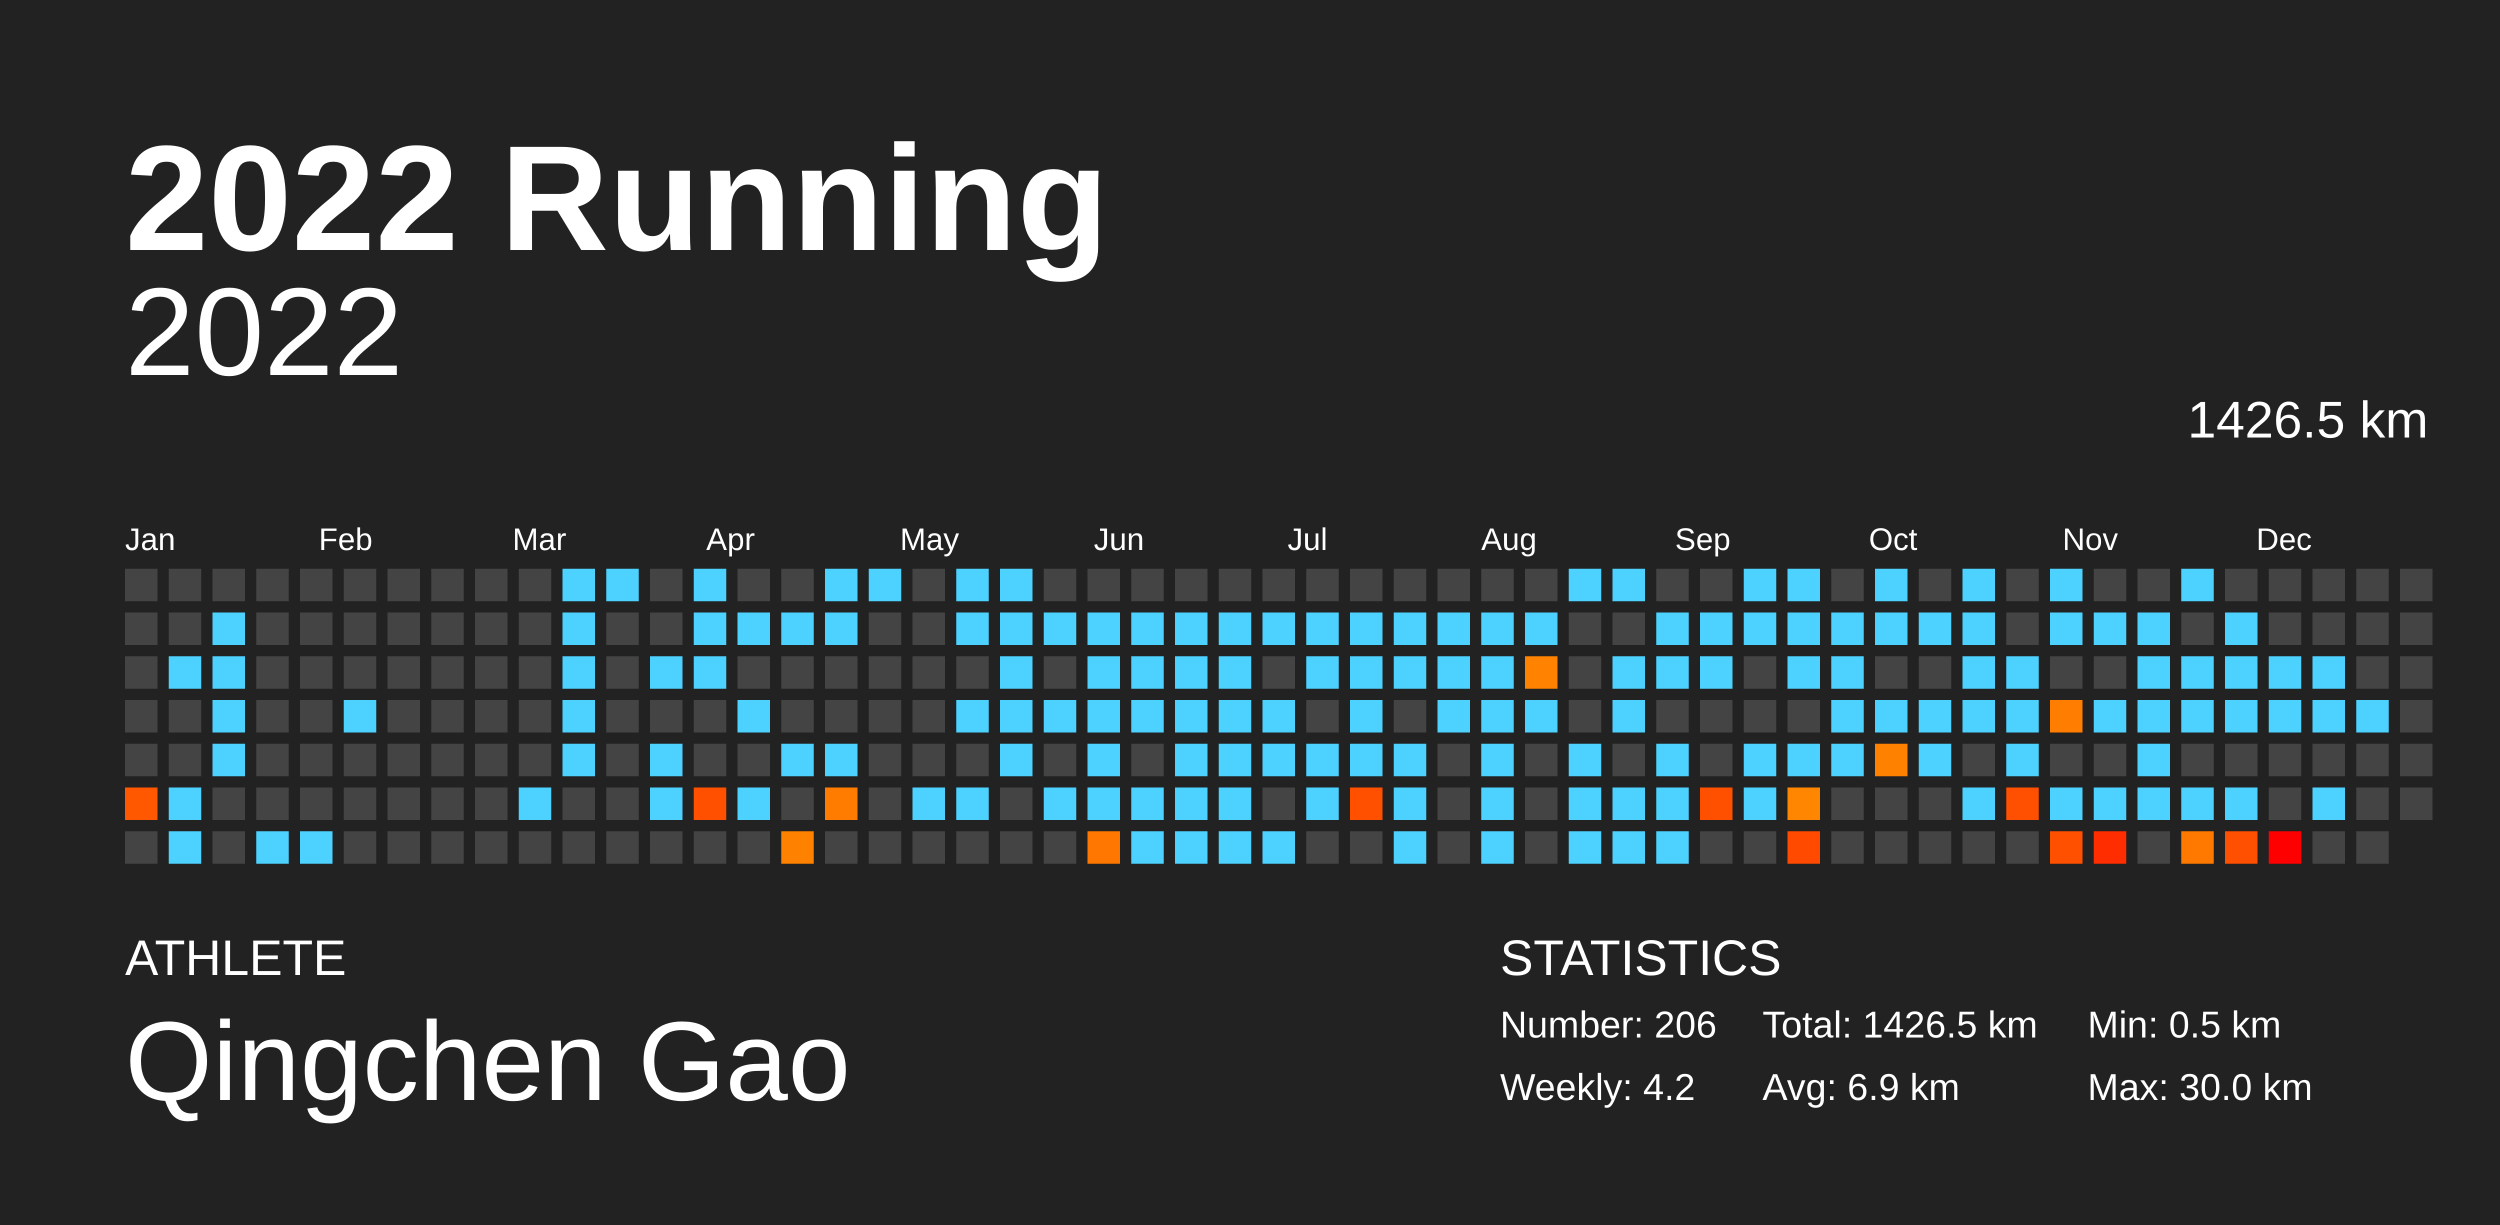
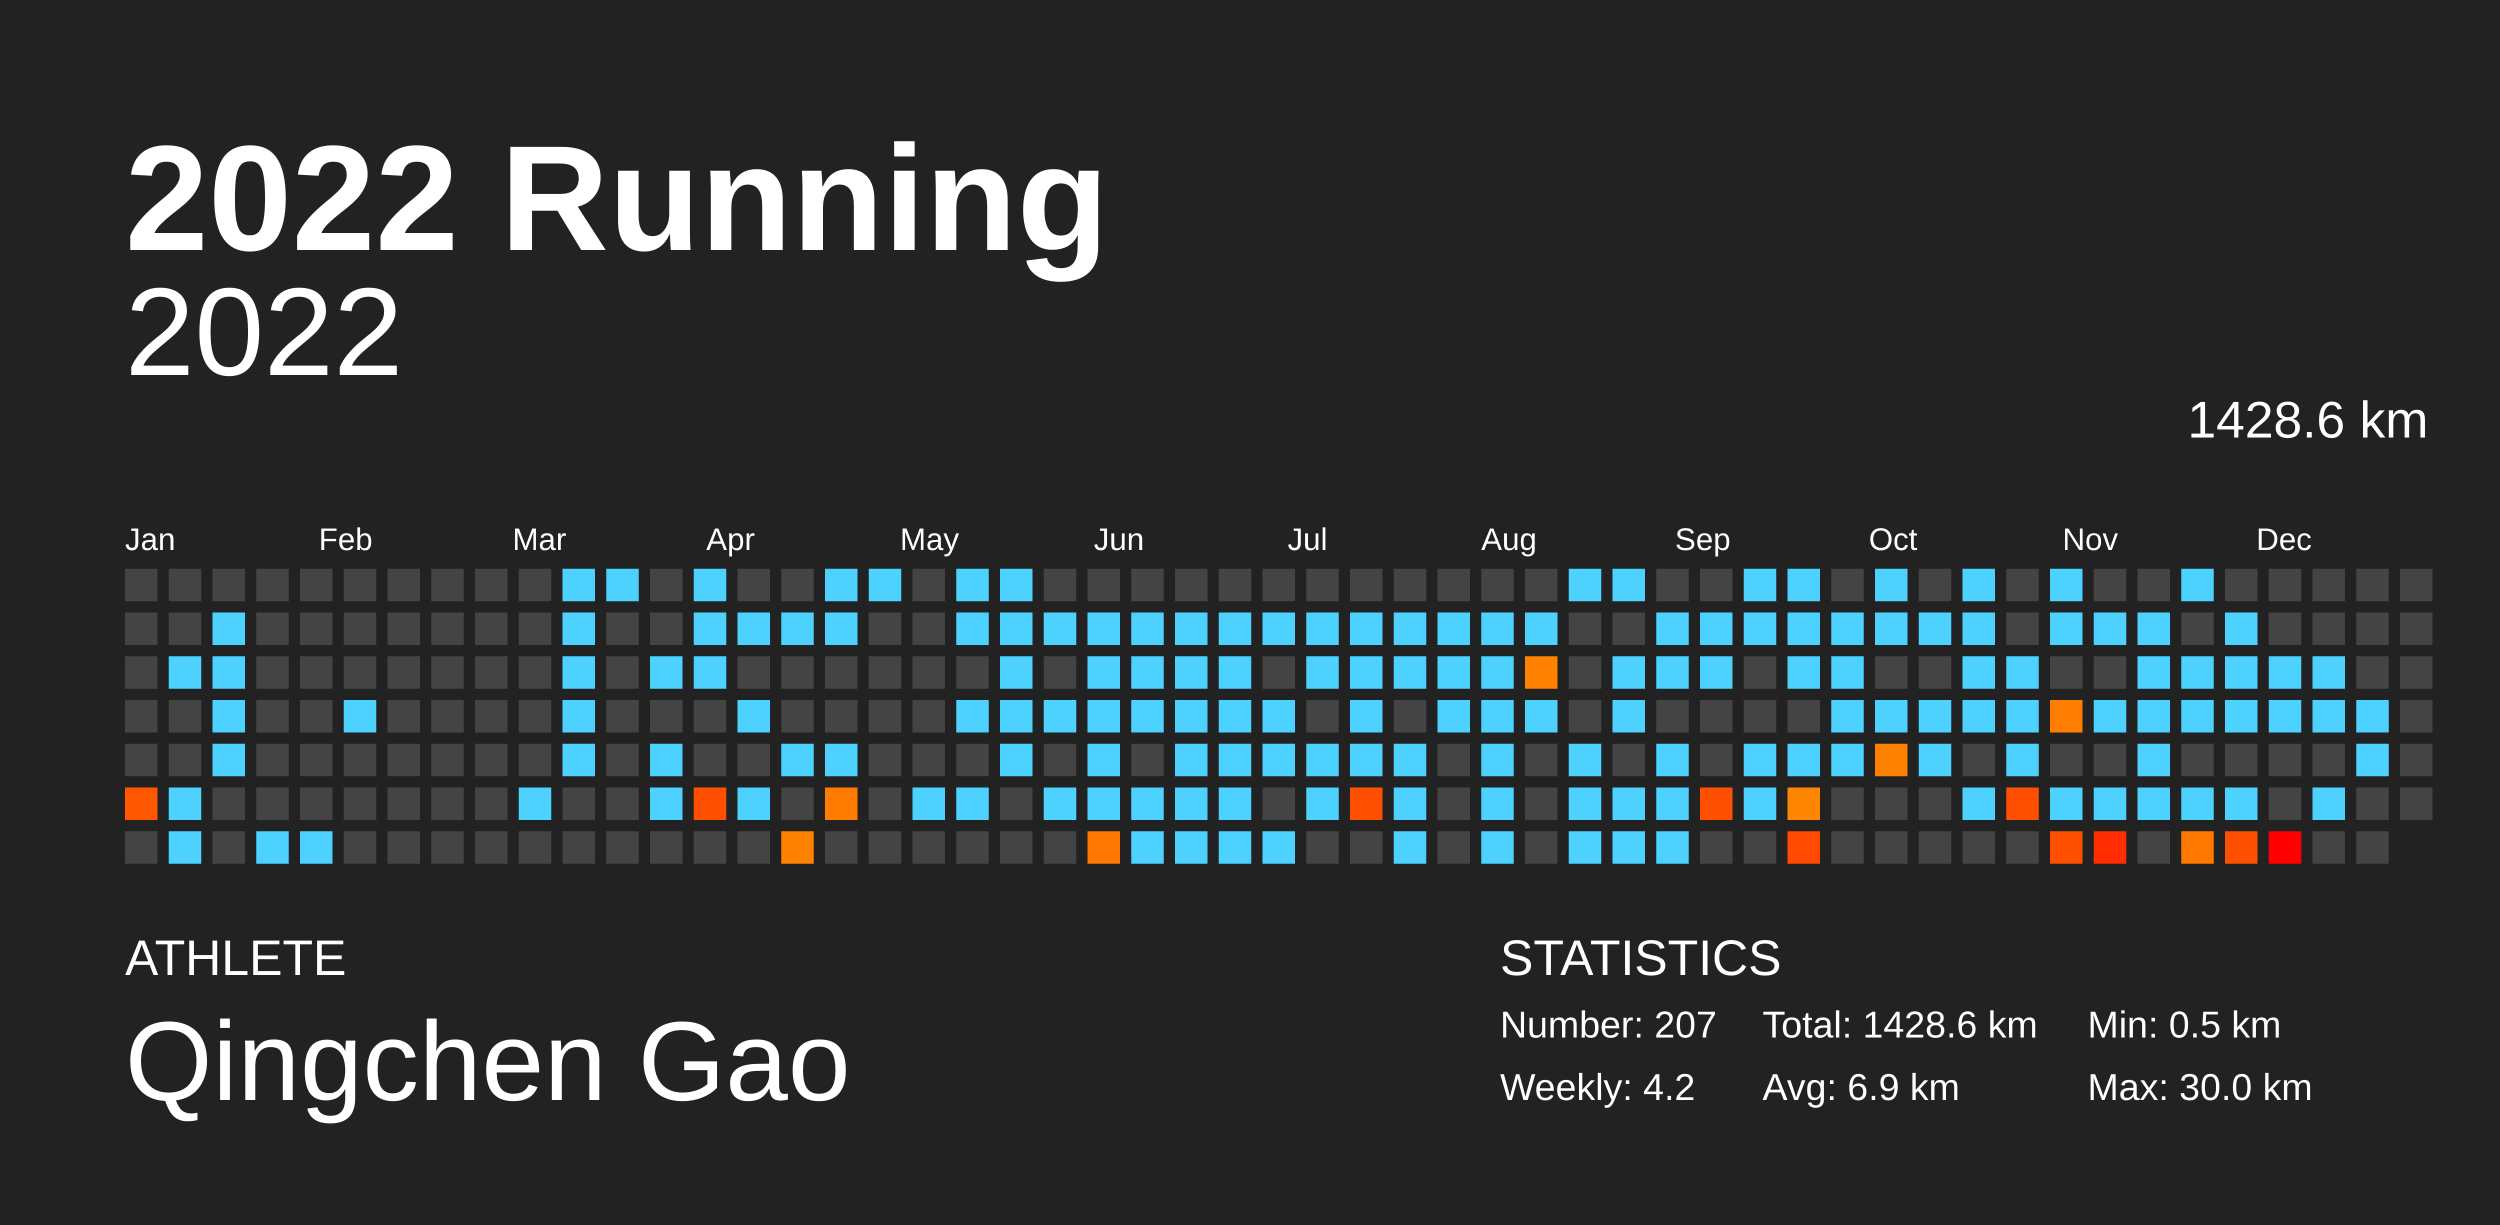
<svg xmlns="http://www.w3.org/2000/svg" baseProfile="full" height="98mm" version="1.1" viewBox="0,0,200,98" width="200mm">
  <defs />
  <rect fill="#222222" height="98" width="200" x="0" y="0" />
  <text fill="#FFFFFF" style="font-size:12px; font-family:Arial; font-weight:bold;" x="10" y="20">2022 Running</text>
  <text fill="#FFFFFF" style="font-size:4px; font-family:Arial" x="10" y="78">ATHLETE</text>
  <text fill="#FFFFFF" style="font-size:9px; font-family:Arial" x="10" y="88">Qingchen Gao</text>
  <text fill="#FFFFFF" style="font-size:4px; font-family:Arial" x="120" y="78">STATISTICS</text>
-   <text fill="#FFFFFF" style="font-size:3px; font-family:Arial" x="120" y="83">Number: 206</text>
+   <text fill="#FFFFFF" style="font-size:3px; font-family:Arial" x="120" y="83">Number: 207</text>
  <text fill="#FFFFFF" style="font-size:3px; font-family:Arial" x="120" y="88">Weekly: 4.2</text>
-   <text fill="#FFFFFF" style="font-size:3px; font-family:Arial" x="141" y="83">Total: 1426.5 km</text>
+   <text fill="#FFFFFF" style="font-size:3px; font-family:Arial" x="141" y="83">Total: 1428.6 km</text>
  <text fill="#FFFFFF" style="font-size:3px; font-family:Arial" x="141" y="88">Avg: 6.9 km</text>
  <text fill="#FFFFFF" style="font-size:3px; font-family:Arial" x="167" y="83">Min: 0.5 km</text>
  <text fill="#FFFFFF" style="font-size:3px; font-family:Arial" x="167" y="88">Max: 30.0 km</text>
  <text alignment-baseline="hanging" fill="#FFFFFF" style="font-size:10.0px; font-family:Arial;" x="10" y="30">2022</text>
-   <text alignment-baseline="hanging" fill="#FFFFFF" style="font-size:4.125px; font-family:Arial;" x="175" y="35">1426.5 km</text>
+   <text alignment-baseline="hanging" fill="#FFFFFF" style="font-size:4.125px; font-family:Arial;" x="175" y="35">1428.6 km</text>
  <text fill="#FFFFFF" style="font-size:2.5px; font-family:Arial" x="10.0" y="44">Jan</text>
  <text fill="#FFFFFF" style="font-size:2.5px; font-family:Arial" x="25.5" y="44">Feb</text>
  <text fill="#FFFFFF" style="font-size:2.5px; font-family:Arial" x="41.0" y="44">Mar</text>
  <text fill="#FFFFFF" style="font-size:2.5px; font-family:Arial" x="56.5" y="44">Apr</text>
  <text fill="#FFFFFF" style="font-size:2.5px; font-family:Arial" x="72.0" y="44">May</text>
  <text fill="#FFFFFF" style="font-size:2.5px; font-family:Arial" x="87.5" y="44">Jun</text>
  <text fill="#FFFFFF" style="font-size:2.5px; font-family:Arial" x="103.0" y="44">Jul</text>
  <text fill="#FFFFFF" style="font-size:2.5px; font-family:Arial" x="118.5" y="44">Aug</text>
  <text fill="#FFFFFF" style="font-size:2.5px; font-family:Arial" x="134.0" y="44">Sep</text>
  <text fill="#FFFFFF" style="font-size:2.5px; font-family:Arial" x="149.5" y="44">Oct</text>
  <text fill="#FFFFFF" style="font-size:2.5px; font-family:Arial" x="165.0" y="44">Nov</text>
  <text fill="#FFFFFF" style="font-size:2.5px; font-family:Arial" x="180.5" y="44">Dec</text>
  <rect fill="#444444" height="2.6" width="2.6" x="10.0" y="45.5" />
  <rect fill="#444444" height="2.6" width="2.6" x="10.0" y="49.0" />
  <rect fill="#444444" height="2.6" width="2.6" x="10.0" y="52.5" />
  <rect fill="#444444" height="2.6" width="2.6" x="10.0" y="56.0" />
  <rect fill="#444444" height="2.6" width="2.6" x="10.0" y="59.5" />
  <rect fill="#ff5800" height="2.6" width="2.6" x="10.0" y="63.0" />
  <rect fill="#444444" height="2.6" width="2.6" x="10.0" y="66.5" />
  <rect fill="#444444" height="2.6" width="2.6" x="13.5" y="45.5" />
  <rect fill="#444444" height="2.6" width="2.6" x="13.5" y="49.0" />
  <rect fill="#4dd2ff" height="2.6" width="2.6" x="13.5" y="52.5" />
  <rect fill="#444444" height="2.6" width="2.6" x="13.5" y="56.0" />
  <rect fill="#444444" height="2.6" width="2.6" x="13.5" y="59.5" />
  <rect fill="#4dd2ff" height="2.6" width="2.6" x="13.5" y="63.0" />
  <rect fill="#4dd2ff" height="2.6" width="2.6" x="13.5" y="66.5" />
  <rect fill="#444444" height="2.6" width="2.6" x="17.0" y="45.5" />
  <rect fill="#4dd2ff" height="2.6" width="2.6" x="17.0" y="49.0" />
  <rect fill="#4dd2ff" height="2.6" width="2.6" x="17.0" y="52.5" />
  <rect fill="#4dd2ff" height="2.6" width="2.6" x="17.0" y="56.0" />
  <rect fill="#4dd2ff" height="2.6" width="2.6" x="17.0" y="59.5" />
  <rect fill="#444444" height="2.6" width="2.6" x="17.0" y="63.0" />
  <rect fill="#444444" height="2.6" width="2.6" x="17.0" y="66.5" />
  <rect fill="#444444" height="2.6" width="2.6" x="20.5" y="45.5" />
  <rect fill="#444444" height="2.6" width="2.6" x="20.5" y="49.0" />
  <rect fill="#444444" height="2.6" width="2.6" x="20.5" y="52.5" />
  <rect fill="#444444" height="2.6" width="2.6" x="20.5" y="56.0" />
  <rect fill="#444444" height="2.6" width="2.6" x="20.5" y="59.5" />
  <rect fill="#444444" height="2.6" width="2.6" x="20.5" y="63.0" />
  <rect fill="#4dd2ff" height="2.6" width="2.6" x="20.5" y="66.5" />
  <rect fill="#444444" height="2.6" width="2.6" x="24.0" y="45.5" />
  <rect fill="#444444" height="2.6" width="2.6" x="24.0" y="49.0" />
  <rect fill="#444444" height="2.6" width="2.6" x="24.0" y="52.5" />
  <rect fill="#444444" height="2.6" width="2.6" x="24.0" y="56.0" />
  <rect fill="#444444" height="2.6" width="2.6" x="24.0" y="59.5" />
  <rect fill="#444444" height="2.6" width="2.6" x="24.0" y="63.0" />
  <rect fill="#4dd2ff" height="2.6" width="2.6" x="24.0" y="66.5" />
  <rect fill="#444444" height="2.6" width="2.6" x="27.5" y="45.5" />
  <rect fill="#444444" height="2.6" width="2.6" x="27.5" y="49.0" />
  <rect fill="#444444" height="2.6" width="2.6" x="27.5" y="52.5" />
  <rect fill="#4dd2ff" height="2.6" width="2.6" x="27.5" y="56.0" />
  <rect fill="#444444" height="2.6" width="2.6" x="27.5" y="59.5" />
  <rect fill="#444444" height="2.6" width="2.6" x="27.5" y="63.0" />
  <rect fill="#444444" height="2.6" width="2.6" x="27.5" y="66.5" />
  <rect fill="#444444" height="2.6" width="2.6" x="31.0" y="45.5" />
  <rect fill="#444444" height="2.6" width="2.6" x="31.0" y="49.0" />
  <rect fill="#444444" height="2.6" width="2.6" x="31.0" y="52.5" />
  <rect fill="#444444" height="2.6" width="2.6" x="31.0" y="56.0" />
  <rect fill="#444444" height="2.6" width="2.6" x="31.0" y="59.5" />
  <rect fill="#444444" height="2.6" width="2.6" x="31.0" y="63.0" />
  <rect fill="#444444" height="2.6" width="2.6" x="31.0" y="66.5" />
  <rect fill="#444444" height="2.6" width="2.6" x="34.5" y="45.5" />
  <rect fill="#444444" height="2.6" width="2.6" x="34.5" y="49.0" />
  <rect fill="#444444" height="2.6" width="2.6" x="34.5" y="52.5" />
  <rect fill="#444444" height="2.6" width="2.6" x="34.5" y="56.0" />
  <rect fill="#444444" height="2.6" width="2.6" x="34.5" y="59.5" />
  <rect fill="#444444" height="2.6" width="2.6" x="34.5" y="63.0" />
  <rect fill="#444444" height="2.6" width="2.6" x="34.5" y="66.5" />
  <rect fill="#444444" height="2.6" width="2.6" x="38.0" y="45.5" />
  <rect fill="#444444" height="2.6" width="2.6" x="38.0" y="49.0" />
  <rect fill="#444444" height="2.6" width="2.6" x="38.0" y="52.5" />
  <rect fill="#444444" height="2.6" width="2.6" x="38.0" y="56.0" />
  <rect fill="#444444" height="2.6" width="2.6" x="38.0" y="59.5" />
  <rect fill="#444444" height="2.6" width="2.6" x="38.0" y="63.0" />
  <rect fill="#444444" height="2.6" width="2.6" x="38.0" y="66.5" />
  <rect fill="#444444" height="2.6" width="2.6" x="41.5" y="45.5" />
  <rect fill="#444444" height="2.6" width="2.6" x="41.5" y="49.0" />
  <rect fill="#444444" height="2.6" width="2.6" x="41.5" y="52.5" />
  <rect fill="#444444" height="2.6" width="2.6" x="41.5" y="56.0" />
  <rect fill="#444444" height="2.6" width="2.6" x="41.5" y="59.5" />
  <rect fill="#4dd2ff" height="2.6" width="2.6" x="41.5" y="63.0" />
  <rect fill="#444444" height="2.6" width="2.6" x="41.5" y="66.5" />
  <rect fill="#4dd2ff" height="2.6" width="2.6" x="45.0" y="45.5" />
  <rect fill="#4dd2ff" height="2.6" width="2.6" x="45.0" y="49.0" />
  <rect fill="#4dd2ff" height="2.6" width="2.6" x="45.0" y="52.5" />
  <rect fill="#4dd2ff" height="2.6" width="2.6" x="45.0" y="56.0" />
  <rect fill="#4dd2ff" height="2.6" width="2.6" x="45.0" y="59.5" />
  <rect fill="#444444" height="2.6" width="2.6" x="45.0" y="63.0" />
  <rect fill="#444444" height="2.6" width="2.6" x="45.0" y="66.5" />
  <rect fill="#4dd2ff" height="2.6" width="2.6" x="48.5" y="45.5" />
  <rect fill="#444444" height="2.6" width="2.6" x="48.5" y="49.0" />
  <rect fill="#444444" height="2.6" width="2.6" x="48.5" y="52.5" />
  <rect fill="#444444" height="2.6" width="2.6" x="48.5" y="56.0" />
  <rect fill="#444444" height="2.6" width="2.6" x="48.5" y="59.5" />
  <rect fill="#444444" height="2.6" width="2.6" x="48.5" y="63.0" />
  <rect fill="#444444" height="2.6" width="2.6" x="48.5" y="66.5" />
  <rect fill="#444444" height="2.6" width="2.6" x="52.0" y="45.5" />
  <rect fill="#444444" height="2.6" width="2.6" x="52.0" y="49.0" />
  <rect fill="#4dd2ff" height="2.6" width="2.6" x="52.0" y="52.5" />
  <rect fill="#444444" height="2.6" width="2.6" x="52.0" y="56.0" />
  <rect fill="#4dd2ff" height="2.6" width="2.6" x="52.0" y="59.5" />
  <rect fill="#4dd2ff" height="2.6" width="2.6" x="52.0" y="63.0" />
  <rect fill="#444444" height="2.6" width="2.6" x="52.0" y="66.5" />
  <rect fill="#4dd2ff" height="2.6" width="2.6" x="55.5" y="45.5" />
  <rect fill="#4dd2ff" height="2.6" width="2.6" x="55.5" y="49.0" />
  <rect fill="#4dd2ff" height="2.6" width="2.6" x="55.5" y="52.5" />
  <rect fill="#444444" height="2.6" width="2.6" x="55.5" y="56.0" />
  <rect fill="#444444" height="2.6" width="2.6" x="55.5" y="59.5" />
  <rect fill="#ff5000" height="2.6" width="2.6" x="55.5" y="63.0" />
  <rect fill="#444444" height="2.6" width="2.6" x="55.5" y="66.5" />
  <rect fill="#444444" height="2.6" width="2.6" x="59.0" y="45.5" />
  <rect fill="#4dd2ff" height="2.6" width="2.6" x="59.0" y="49.0" />
  <rect fill="#444444" height="2.6" width="2.6" x="59.0" y="52.5" />
  <rect fill="#4dd2ff" height="2.6" width="2.6" x="59.0" y="56.0" />
  <rect fill="#444444" height="2.6" width="2.6" x="59.0" y="59.5" />
  <rect fill="#4dd2ff" height="2.6" width="2.6" x="59.0" y="63.0" />
  <rect fill="#444444" height="2.6" width="2.6" x="59.0" y="66.5" />
  <rect fill="#444444" height="2.6" width="2.6" x="62.5" y="45.5" />
  <rect fill="#4dd2ff" height="2.6" width="2.6" x="62.5" y="49.0" />
  <rect fill="#444444" height="2.6" width="2.6" x="62.5" y="52.5" />
  <rect fill="#444444" height="2.6" width="2.6" x="62.5" y="56.0" />
  <rect fill="#4dd2ff" height="2.6" width="2.6" x="62.5" y="59.5" />
  <rect fill="#444444" height="2.6" width="2.6" x="62.5" y="63.0" />
  <rect fill="#ff8100" height="2.6" width="2.6" x="62.5" y="66.5" />
  <rect fill="#4dd2ff" height="2.6" width="2.6" x="66.0" y="45.5" />
  <rect fill="#4dd2ff" height="2.6" width="2.6" x="66.0" y="49.0" />
  <rect fill="#444444" height="2.6" width="2.6" x="66.0" y="52.5" />
  <rect fill="#444444" height="2.6" width="2.6" x="66.0" y="56.0" />
  <rect fill="#4dd2ff" height="2.6" width="2.6" x="66.0" y="59.5" />
  <rect fill="#ff7c00" height="2.6" width="2.6" x="66.0" y="63.0" />
  <rect fill="#444444" height="2.6" width="2.6" x="66.0" y="66.5" />
  <rect fill="#4dd2ff" height="2.6" width="2.6" x="69.5" y="45.5" />
  <rect fill="#444444" height="2.6" width="2.6" x="69.5" y="49.0" />
  <rect fill="#444444" height="2.6" width="2.6" x="69.5" y="52.5" />
  <rect fill="#444444" height="2.6" width="2.6" x="69.5" y="56.0" />
  <rect fill="#444444" height="2.6" width="2.6" x="69.5" y="59.5" />
  <rect fill="#444444" height="2.6" width="2.6" x="69.5" y="63.0" />
  <rect fill="#444444" height="2.6" width="2.6" x="69.5" y="66.5" />
  <rect fill="#444444" height="2.6" width="2.6" x="73.0" y="45.5" />
  <rect fill="#444444" height="2.6" width="2.6" x="73.0" y="49.0" />
  <rect fill="#444444" height="2.6" width="2.6" x="73.0" y="52.5" />
  <rect fill="#444444" height="2.6" width="2.6" x="73.0" y="56.0" />
  <rect fill="#444444" height="2.6" width="2.6" x="73.0" y="59.5" />
  <rect fill="#4dd2ff" height="2.6" width="2.6" x="73.0" y="63.0" />
  <rect fill="#444444" height="2.6" width="2.6" x="73.0" y="66.5" />
  <rect fill="#4dd2ff" height="2.6" width="2.6" x="76.5" y="45.5" />
  <rect fill="#4dd2ff" height="2.6" width="2.6" x="76.5" y="49.0" />
  <rect fill="#444444" height="2.6" width="2.6" x="76.5" y="52.5" />
  <rect fill="#4dd2ff" height="2.6" width="2.6" x="76.5" y="56.0" />
  <rect fill="#444444" height="2.6" width="2.6" x="76.5" y="59.5" />
  <rect fill="#4dd2ff" height="2.6" width="2.6" x="76.5" y="63.0" />
  <rect fill="#444444" height="2.6" width="2.6" x="76.5" y="66.5" />
  <rect fill="#4dd2ff" height="2.6" width="2.6" x="80.0" y="45.5" />
  <rect fill="#4dd2ff" height="2.6" width="2.6" x="80.0" y="49.0" />
  <rect fill="#4dd2ff" height="2.6" width="2.6" x="80.0" y="52.5" />
  <rect fill="#4dd2ff" height="2.6" width="2.6" x="80.0" y="56.0" />
  <rect fill="#4dd2ff" height="2.6" width="2.6" x="80.0" y="59.5" />
  <rect fill="#444444" height="2.6" width="2.6" x="80.0" y="63.0" />
  <rect fill="#444444" height="2.6" width="2.6" x="80.0" y="66.5" />
  <rect fill="#444444" height="2.6" width="2.6" x="83.5" y="45.5" />
  <rect fill="#4dd2ff" height="2.6" width="2.6" x="83.5" y="49.0" />
  <rect fill="#444444" height="2.6" width="2.6" x="83.5" y="52.5" />
  <rect fill="#4dd2ff" height="2.6" width="2.6" x="83.5" y="56.0" />
  <rect fill="#444444" height="2.6" width="2.6" x="83.5" y="59.5" />
  <rect fill="#4dd2ff" height="2.6" width="2.6" x="83.5" y="63.0" />
  <rect fill="#444444" height="2.6" width="2.6" x="83.5" y="66.5" />
  <rect fill="#444444" height="2.6" width="2.6" x="87.0" y="45.5" />
  <rect fill="#4dd2ff" height="2.6" width="2.6" x="87.0" y="49.0" />
  <rect fill="#4dd2ff" height="2.6" width="2.6" x="87.0" y="52.5" />
  <rect fill="#4dd2ff" height="2.6" width="2.6" x="87.0" y="56.0" />
  <rect fill="#4dd2ff" height="2.6" width="2.6" x="87.0" y="59.5" />
  <rect fill="#4dd2ff" height="2.6" width="2.6" x="87.0" y="63.0" />
  <rect fill="#ff7700" height="2.6" width="2.6" x="87.0" y="66.5" />
  <rect fill="#444444" height="2.6" width="2.6" x="90.5" y="45.5" />
  <rect fill="#4dd2ff" height="2.6" width="2.6" x="90.5" y="49.0" />
  <rect fill="#4dd2ff" height="2.6" width="2.6" x="90.5" y="52.5" />
  <rect fill="#4dd2ff" height="2.6" width="2.6" x="90.5" y="56.0" />
  <rect fill="#444444" height="2.6" width="2.6" x="90.5" y="59.5" />
  <rect fill="#4dd2ff" height="2.6" width="2.6" x="90.5" y="63.0" />
  <rect fill="#4dd2ff" height="2.6" width="2.6" x="90.5" y="66.5" />
  <rect fill="#444444" height="2.6" width="2.6" x="94.0" y="45.5" />
  <rect fill="#4dd2ff" height="2.6" width="2.6" x="94.0" y="49.0" />
  <rect fill="#4dd2ff" height="2.6" width="2.6" x="94.0" y="52.5" />
  <rect fill="#4dd2ff" height="2.6" width="2.6" x="94.0" y="56.0" />
  <rect fill="#4dd2ff" height="2.6" width="2.6" x="94.0" y="59.5" />
  <rect fill="#4dd2ff" height="2.6" width="2.6" x="94.0" y="63.0" />
  <rect fill="#4dd2ff" height="2.6" width="2.6" x="94.0" y="66.5" />
  <rect fill="#444444" height="2.6" width="2.6" x="97.5" y="45.5" />
  <rect fill="#4dd2ff" height="2.6" width="2.6" x="97.5" y="49.0" />
  <rect fill="#4dd2ff" height="2.6" width="2.6" x="97.5" y="52.5" />
  <rect fill="#4dd2ff" height="2.6" width="2.6" x="97.5" y="56.0" />
  <rect fill="#4dd2ff" height="2.6" width="2.6" x="97.5" y="59.5" />
  <rect fill="#4dd2ff" height="2.6" width="2.6" x="97.5" y="63.0" />
  <rect fill="#4dd2ff" height="2.6" width="2.6" x="97.5" y="66.5" />
  <rect fill="#444444" height="2.6" width="2.6" x="101.0" y="45.5" />
  <rect fill="#4dd2ff" height="2.6" width="2.6" x="101.0" y="49.0" />
  <rect fill="#444444" height="2.6" width="2.6" x="101.0" y="52.5" />
  <rect fill="#4dd2ff" height="2.6" width="2.6" x="101.0" y="56.0" />
  <rect fill="#4dd2ff" height="2.6" width="2.6" x="101.0" y="59.5" />
  <rect fill="#444444" height="2.6" width="2.6" x="101.0" y="63.0" />
  <rect fill="#4dd2ff" height="2.6" width="2.6" x="101.0" y="66.5" />
  <rect fill="#444444" height="2.6" width="2.6" x="104.5" y="45.5" />
  <rect fill="#4dd2ff" height="2.6" width="2.6" x="104.5" y="49.0" />
  <rect fill="#4dd2ff" height="2.6" width="2.6" x="104.5" y="52.5" />
  <rect fill="#444444" height="2.6" width="2.6" x="104.5" y="56.0" />
  <rect fill="#4dd2ff" height="2.6" width="2.6" x="104.5" y="59.5" />
  <rect fill="#4dd2ff" height="2.6" width="2.6" x="104.5" y="63.0" />
  <rect fill="#444444" height="2.6" width="2.6" x="104.5" y="66.5" />
  <rect fill="#444444" height="2.6" width="2.6" x="108.0" y="45.5" />
  <rect fill="#4dd2ff" height="2.6" width="2.6" x="108.0" y="49.0" />
  <rect fill="#4dd2ff" height="2.6" width="2.6" x="108.0" y="52.5" />
  <rect fill="#4dd2ff" height="2.6" width="2.6" x="108.0" y="56.0" />
  <rect fill="#4dd2ff" height="2.6" width="2.6" x="108.0" y="59.5" />
  <rect fill="#ff5000" height="2.6" width="2.6" x="108.0" y="63.0" />
  <rect fill="#444444" height="2.6" width="2.6" x="108.0" y="66.5" />
  <rect fill="#444444" height="2.6" width="2.6" x="111.5" y="45.5" />
  <rect fill="#4dd2ff" height="2.6" width="2.6" x="111.5" y="49.0" />
  <rect fill="#4dd2ff" height="2.6" width="2.6" x="111.5" y="52.5" />
  <rect fill="#444444" height="2.6" width="2.6" x="111.5" y="56.0" />
  <rect fill="#4dd2ff" height="2.6" width="2.6" x="111.5" y="59.5" />
  <rect fill="#4dd2ff" height="2.6" width="2.6" x="111.5" y="63.0" />
  <rect fill="#4dd2ff" height="2.6" width="2.6" x="111.5" y="66.5" />
  <rect fill="#444444" height="2.6" width="2.6" x="115.0" y="45.5" />
  <rect fill="#4dd2ff" height="2.6" width="2.6" x="115.0" y="49.0" />
  <rect fill="#4dd2ff" height="2.6" width="2.6" x="115.0" y="52.5" />
  <rect fill="#4dd2ff" height="2.6" width="2.6" x="115.0" y="56.0" />
  <rect fill="#444444" height="2.6" width="2.6" x="115.0" y="59.5" />
  <rect fill="#444444" height="2.6" width="2.6" x="115.0" y="63.0" />
  <rect fill="#444444" height="2.6" width="2.6" x="115.0" y="66.5" />
  <rect fill="#444444" height="2.6" width="2.6" x="118.5" y="45.5" />
  <rect fill="#4dd2ff" height="2.6" width="2.6" x="118.5" y="49.0" />
  <rect fill="#4dd2ff" height="2.6" width="2.6" x="118.5" y="52.5" />
  <rect fill="#4dd2ff" height="2.6" width="2.6" x="118.5" y="56.0" />
  <rect fill="#4dd2ff" height="2.6" width="2.6" x="118.5" y="59.5" />
  <rect fill="#4dd2ff" height="2.6" width="2.6" x="118.5" y="63.0" />
  <rect fill="#4dd2ff" height="2.6" width="2.6" x="118.5" y="66.5" />
  <rect fill="#444444" height="2.6" width="2.6" x="122.0" y="45.5" />
  <rect fill="#4dd2ff" height="2.6" width="2.6" x="122.0" y="49.0" />
  <rect fill="#ff8200" height="2.6" width="2.6" x="122.0" y="52.5" />
  <rect fill="#4dd2ff" height="2.6" width="2.6" x="122.0" y="56.0" />
  <rect fill="#444444" height="2.6" width="2.6" x="122.0" y="59.5" />
  <rect fill="#444444" height="2.6" width="2.6" x="122.0" y="63.0" />
  <rect fill="#444444" height="2.6" width="2.6" x="122.0" y="66.5" />
  <rect fill="#4dd2ff" height="2.6" width="2.6" x="125.5" y="45.5" />
  <rect fill="#444444" height="2.6" width="2.6" x="125.5" y="49.0" />
  <rect fill="#444444" height="2.6" width="2.6" x="125.5" y="52.5" />
  <rect fill="#444444" height="2.6" width="2.6" x="125.5" y="56.0" />
  <rect fill="#4dd2ff" height="2.6" width="2.6" x="125.5" y="59.5" />
  <rect fill="#4dd2ff" height="2.6" width="2.6" x="125.5" y="63.0" />
  <rect fill="#4dd2ff" height="2.6" width="2.6" x="125.5" y="66.5" />
  <rect fill="#4dd2ff" height="2.6" width="2.6" x="129.0" y="45.5" />
  <rect fill="#444444" height="2.6" width="2.6" x="129.0" y="49.0" />
  <rect fill="#4dd2ff" height="2.6" width="2.6" x="129.0" y="52.5" />
  <rect fill="#4dd2ff" height="2.6" width="2.6" x="129.0" y="56.0" />
  <rect fill="#444444" height="2.6" width="2.6" x="129.0" y="59.5" />
  <rect fill="#4dd2ff" height="2.6" width="2.6" x="129.0" y="63.0" />
  <rect fill="#4dd2ff" height="2.6" width="2.6" x="129.0" y="66.5" />
  <rect fill="#444444" height="2.6" width="2.6" x="132.5" y="45.5" />
  <rect fill="#4dd2ff" height="2.6" width="2.6" x="132.5" y="49.0" />
  <rect fill="#4dd2ff" height="2.6" width="2.6" x="132.5" y="52.5" />
  <rect fill="#444444" height="2.6" width="2.6" x="132.5" y="56.0" />
  <rect fill="#4dd2ff" height="2.6" width="2.6" x="132.5" y="59.5" />
  <rect fill="#4dd2ff" height="2.6" width="2.6" x="132.5" y="63.0" />
  <rect fill="#4dd2ff" height="2.6" width="2.6" x="132.5" y="66.5" />
  <rect fill="#444444" height="2.6" width="2.6" x="136.0" y="45.5" />
  <rect fill="#4dd2ff" height="2.6" width="2.6" x="136.0" y="49.0" />
  <rect fill="#4dd2ff" height="2.6" width="2.6" x="136.0" y="52.5" />
  <rect fill="#444444" height="2.6" width="2.6" x="136.0" y="56.0" />
  <rect fill="#444444" height="2.6" width="2.6" x="136.0" y="59.5" />
  <rect fill="#ff5000" height="2.6" width="2.6" x="136.0" y="63.0" />
  <rect fill="#444444" height="2.6" width="2.6" x="136.0" y="66.5" />
  <rect fill="#4dd2ff" height="2.6" width="2.6" x="139.5" y="45.5" />
  <rect fill="#4dd2ff" height="2.6" width="2.6" x="139.5" y="49.0" />
  <rect fill="#444444" height="2.6" width="2.6" x="139.5" y="52.5" />
  <rect fill="#444444" height="2.6" width="2.6" x="139.5" y="56.0" />
  <rect fill="#4dd2ff" height="2.6" width="2.6" x="139.5" y="59.5" />
  <rect fill="#4dd2ff" height="2.6" width="2.6" x="139.5" y="63.0" />
  <rect fill="#444444" height="2.6" width="2.6" x="139.5" y="66.5" />
  <rect fill="#4dd2ff" height="2.6" width="2.6" x="143.0" y="45.5" />
  <rect fill="#4dd2ff" height="2.6" width="2.6" x="143.0" y="49.0" />
  <rect fill="#4dd2ff" height="2.6" width="2.6" x="143.0" y="52.5" />
  <rect fill="#444444" height="2.6" width="2.6" x="143.0" y="56.0" />
  <rect fill="#4dd2ff" height="2.6" width="2.6" x="143.0" y="59.5" />
  <rect fill="#ff8600" height="2.6" width="2.6" x="143.0" y="63.0" />
  <rect fill="#ff4a00" height="2.6" width="2.6" x="143.0" y="66.5" />
  <rect fill="#444444" height="2.6" width="2.6" x="146.5" y="45.5" />
  <rect fill="#4dd2ff" height="2.6" width="2.6" x="146.5" y="49.0" />
  <rect fill="#4dd2ff" height="2.6" width="2.6" x="146.5" y="52.5" />
  <rect fill="#4dd2ff" height="2.6" width="2.6" x="146.5" y="56.0" />
  <rect fill="#4dd2ff" height="2.6" width="2.6" x="146.5" y="59.5" />
  <rect fill="#444444" height="2.6" width="2.6" x="146.5" y="63.0" />
  <rect fill="#444444" height="2.6" width="2.6" x="146.5" y="66.5" />
  <rect fill="#4dd2ff" height="2.6" width="2.6" x="150.0" y="45.5" />
  <rect fill="#4dd2ff" height="2.6" width="2.6" x="150.0" y="49.0" />
  <rect fill="#444444" height="2.6" width="2.6" x="150.0" y="52.5" />
  <rect fill="#4dd2ff" height="2.6" width="2.6" x="150.0" y="56.0" />
  <rect fill="#ff8100" height="2.6" width="2.6" x="150.0" y="59.5" />
  <rect fill="#444444" height="2.6" width="2.6" x="150.0" y="63.0" />
  <rect fill="#444444" height="2.6" width="2.6" x="150.0" y="66.5" />
  <rect fill="#444444" height="2.6" width="2.6" x="153.5" y="45.5" />
  <rect fill="#4dd2ff" height="2.6" width="2.6" x="153.5" y="49.0" />
  <rect fill="#444444" height="2.6" width="2.6" x="153.5" y="52.5" />
  <rect fill="#4dd2ff" height="2.6" width="2.6" x="153.5" y="56.0" />
  <rect fill="#4dd2ff" height="2.6" width="2.6" x="153.5" y="59.5" />
  <rect fill="#444444" height="2.6" width="2.6" x="153.5" y="63.0" />
  <rect fill="#444444" height="2.6" width="2.6" x="153.5" y="66.5" />
  <rect fill="#4dd2ff" height="2.6" width="2.6" x="157.0" y="45.5" />
  <rect fill="#4dd2ff" height="2.6" width="2.6" x="157.0" y="49.0" />
  <rect fill="#4dd2ff" height="2.6" width="2.6" x="157.0" y="52.5" />
  <rect fill="#4dd2ff" height="2.6" width="2.6" x="157.0" y="56.0" />
  <rect fill="#444444" height="2.6" width="2.6" x="157.0" y="59.5" />
  <rect fill="#4dd2ff" height="2.6" width="2.6" x="157.0" y="63.0" />
  <rect fill="#444444" height="2.6" width="2.6" x="157.0" y="66.5" />
  <rect fill="#444444" height="2.6" width="2.6" x="160.5" y="45.5" />
  <rect fill="#444444" height="2.6" width="2.6" x="160.5" y="49.0" />
  <rect fill="#4dd2ff" height="2.6" width="2.6" x="160.5" y="52.5" />
  <rect fill="#4dd2ff" height="2.6" width="2.6" x="160.5" y="56.0" />
  <rect fill="#4dd2ff" height="2.6" width="2.6" x="160.5" y="59.5" />
  <rect fill="#ff4f00" height="2.6" width="2.6" x="160.5" y="63.0" />
  <rect fill="#444444" height="2.6" width="2.6" x="160.5" y="66.5" />
  <rect fill="#4dd2ff" height="2.6" width="2.6" x="164.0" y="45.5" />
  <rect fill="#4dd2ff" height="2.6" width="2.6" x="164.0" y="49.0" />
  <rect fill="#444444" height="2.6" width="2.6" x="164.0" y="52.5" />
  <rect fill="#ff7d00" height="2.6" width="2.6" x="164.0" y="56.0" />
  <rect fill="#444444" height="2.6" width="2.6" x="164.0" y="59.5" />
  <rect fill="#4dd2ff" height="2.6" width="2.6" x="164.0" y="63.0" />
  <rect fill="#ff5000" height="2.6" width="2.6" x="164.0" y="66.5" />
  <rect fill="#444444" height="2.6" width="2.6" x="167.5" y="45.5" />
  <rect fill="#4dd2ff" height="2.6" width="2.6" x="167.5" y="49.0" />
  <rect fill="#444444" height="2.6" width="2.6" x="167.5" y="52.5" />
  <rect fill="#4dd2ff" height="2.6" width="2.6" x="167.5" y="56.0" />
  <rect fill="#444444" height="2.6" width="2.6" x="167.5" y="59.5" />
  <rect fill="#4dd2ff" height="2.6" width="2.6" x="167.5" y="63.0" />
  <rect fill="#ff2d00" height="2.6" width="2.6" x="167.5" y="66.5" />
  <rect fill="#444444" height="2.6" width="2.6" x="171.0" y="45.5" />
  <rect fill="#4dd2ff" height="2.6" width="2.6" x="171.0" y="49.0" />
  <rect fill="#4dd2ff" height="2.6" width="2.6" x="171.0" y="52.5" />
  <rect fill="#4dd2ff" height="2.6" width="2.6" x="171.0" y="56.0" />
  <rect fill="#4dd2ff" height="2.6" width="2.6" x="171.0" y="59.5" />
  <rect fill="#4dd2ff" height="2.6" width="2.6" x="171.0" y="63.0" />
  <rect fill="#444444" height="2.6" width="2.6" x="171.0" y="66.5" />
  <rect fill="#4dd2ff" height="2.6" width="2.6" x="174.5" y="45.5" />
  <rect fill="#444444" height="2.6" width="2.6" x="174.5" y="49.0" />
  <rect fill="#4dd2ff" height="2.6" width="2.6" x="174.5" y="52.5" />
  <rect fill="#4dd2ff" height="2.6" width="2.6" x="174.5" y="56.0" />
  <rect fill="#444444" height="2.6" width="2.6" x="174.5" y="59.5" />
  <rect fill="#4dd2ff" height="2.6" width="2.6" x="174.5" y="63.0" />
  <rect fill="#ff7900" height="2.6" width="2.6" x="174.5" y="66.5" />
  <rect fill="#444444" height="2.6" width="2.6" x="178.0" y="45.5" />
  <rect fill="#4dd2ff" height="2.6" width="2.6" x="178.0" y="49.0" />
  <rect fill="#4dd2ff" height="2.6" width="2.6" x="178.0" y="52.5" />
  <rect fill="#4dd2ff" height="2.6" width="2.6" x="178.0" y="56.0" />
  <rect fill="#444444" height="2.6" width="2.6" x="178.0" y="59.5" />
  <rect fill="#4dd2ff" height="2.6" width="2.6" x="178.0" y="63.0" />
  <rect fill="#ff4f00" height="2.6" width="2.6" x="178.0" y="66.5" />
  <rect fill="#444444" height="2.6" width="2.6" x="181.5" y="45.5" />
  <rect fill="#444444" height="2.6" width="2.6" x="181.5" y="49.0" />
  <rect fill="#4dd2ff" height="2.6" width="2.6" x="181.5" y="52.5" />
  <rect fill="#4dd2ff" height="2.6" width="2.6" x="181.5" y="56.0" />
  <rect fill="#444444" height="2.6" width="2.6" x="181.5" y="59.5" />
  <rect fill="#444444" height="2.6" width="2.6" x="181.5" y="63.0" />
  <rect fill="red" height="2.6" width="2.6" x="181.5" y="66.5" />
  <rect fill="#444444" height="2.6" width="2.6" x="185.0" y="45.5" />
  <rect fill="#444444" height="2.6" width="2.6" x="185.0" y="49.0" />
  <rect fill="#4dd2ff" height="2.6" width="2.6" x="185.0" y="52.5" />
  <rect fill="#4dd2ff" height="2.6" width="2.6" x="185.0" y="56.0" />
  <rect fill="#444444" height="2.6" width="2.6" x="185.0" y="59.5" />
  <rect fill="#4dd2ff" height="2.6" width="2.6" x="185.0" y="63.0" />
  <rect fill="#444444" height="2.6" width="2.6" x="185.0" y="66.5" />
  <rect fill="#444444" height="2.6" width="2.6" x="188.5" y="45.5" />
  <rect fill="#444444" height="2.6" width="2.6" x="188.5" y="49.0" />
  <rect fill="#444444" height="2.6" width="2.6" x="188.5" y="52.5" />
  <rect fill="#4dd2ff" height="2.6" width="2.6" x="188.5" y="56.0" />
-   <rect fill="#444444" height="2.6" width="2.6" x="188.5" y="59.5" />
+   <rect fill="#4dd2ff" height="2.6" width="2.6" x="188.5" y="59.5" />
  <rect fill="#444444" height="2.6" width="2.6" x="188.5" y="63.0" />
  <rect fill="#444444" height="2.6" width="2.6" x="188.5" y="66.5" />
  <rect fill="#444444" height="2.6" width="2.6" x="192.0" y="45.5" />
  <rect fill="#444444" height="2.6" width="2.6" x="192.0" y="49.0" />
  <rect fill="#444444" height="2.6" width="2.6" x="192.0" y="52.5" />
  <rect fill="#444444" height="2.6" width="2.6" x="192.0" y="56.0" />
  <rect fill="#444444" height="2.6" width="2.6" x="192.0" y="59.5" />
  <rect fill="#444444" height="2.6" width="2.6" x="192.0" y="63.0" />
</svg>
